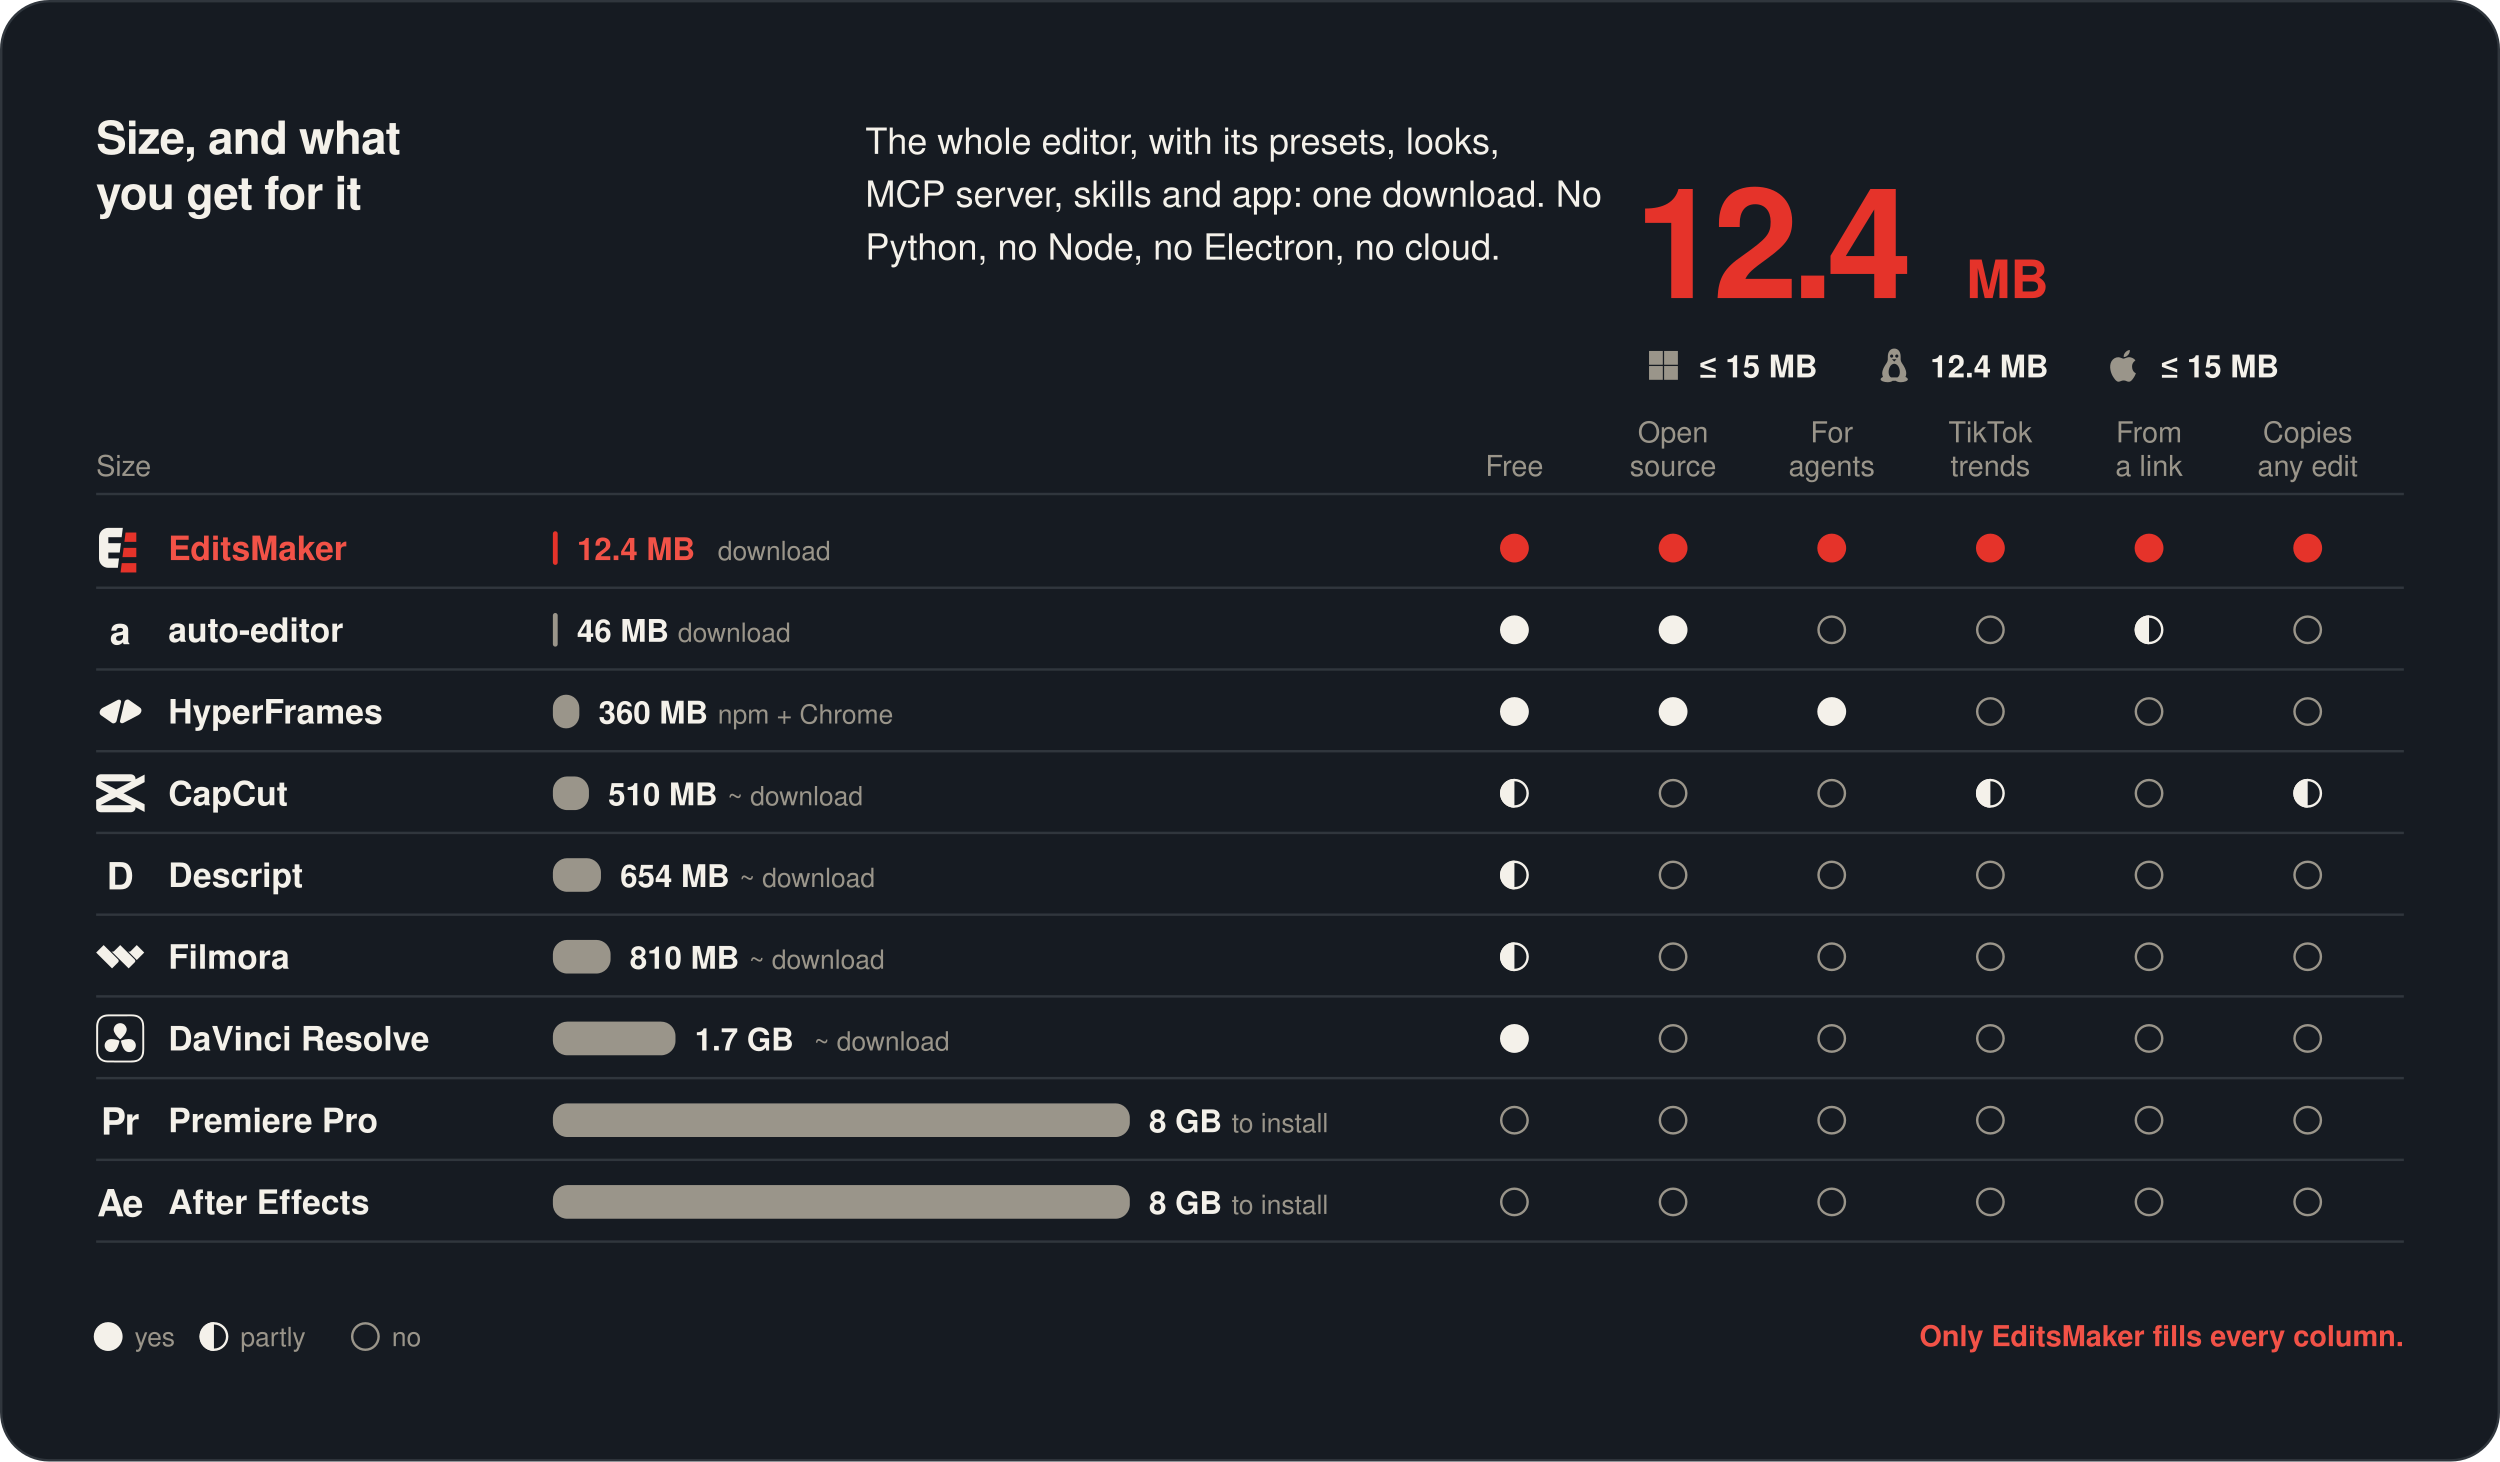
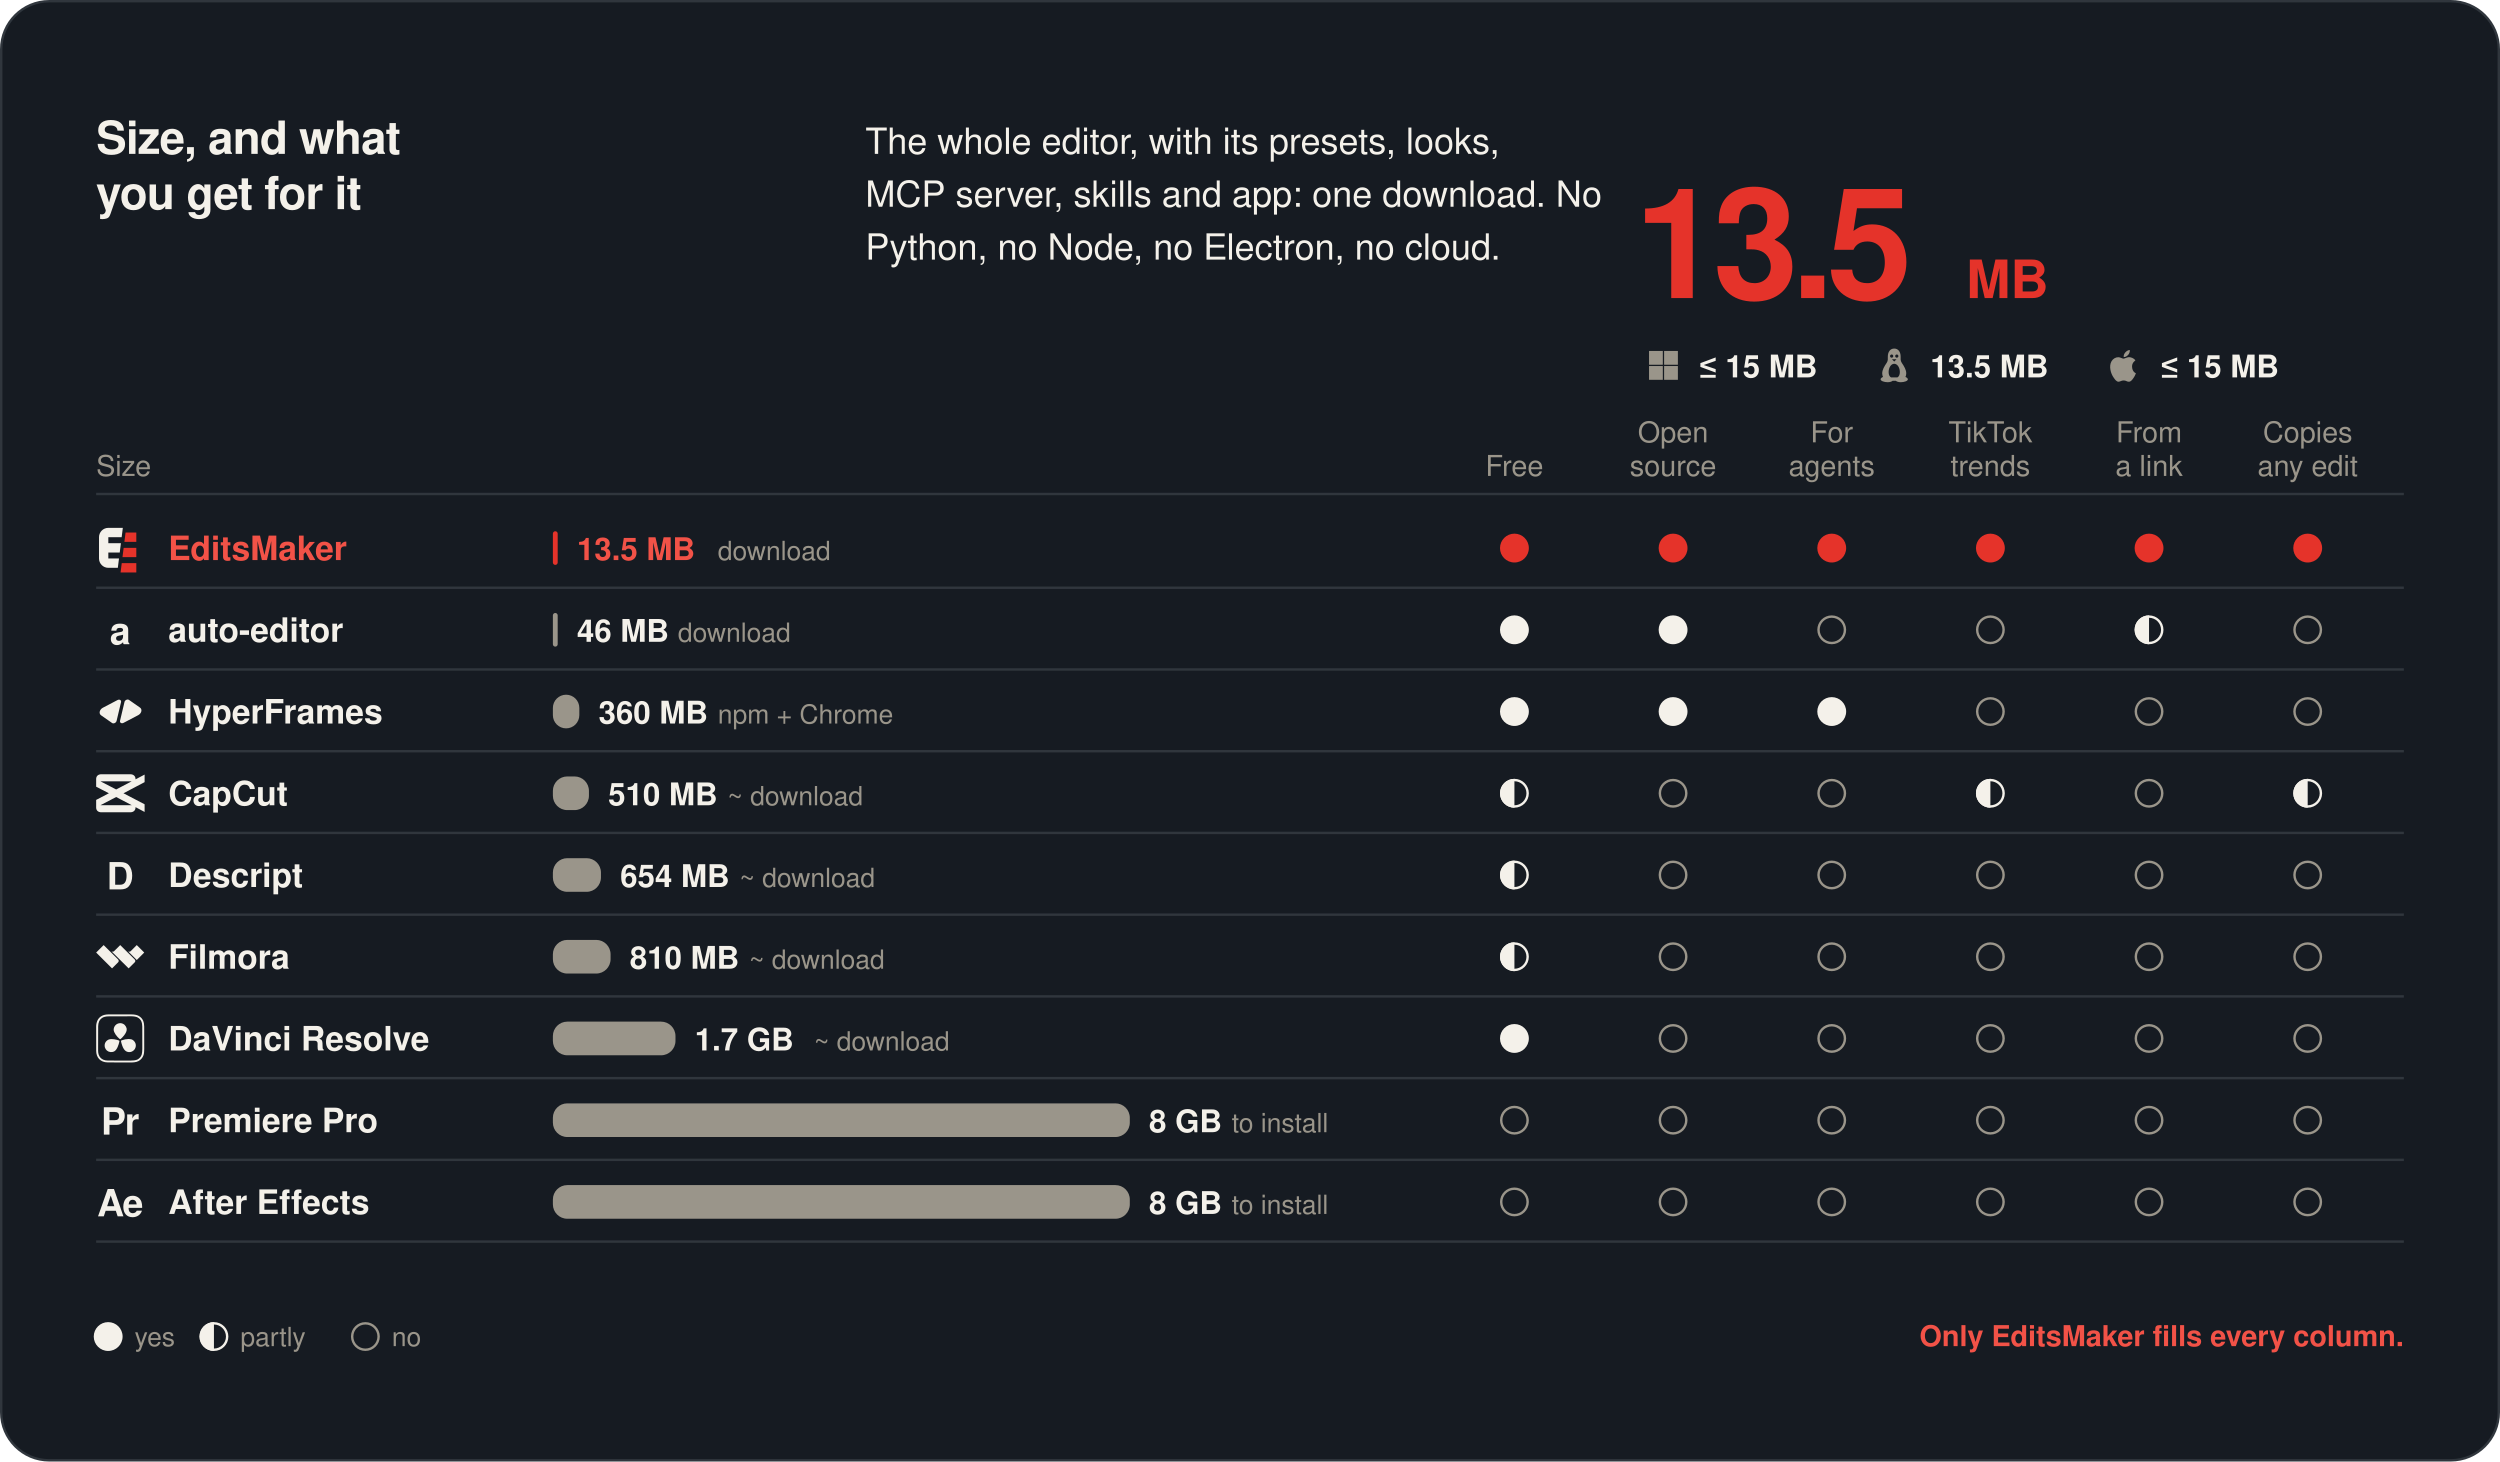
- <svg xmlns="http://www.w3.org/2000/svg" width="1040" height="608" viewBox="0 0 1040 608" role="img" aria-label="EditsMaker against other editors. Download: EditsMaker 12.4 MB with its desktop app (Linux 12.4, Windows and macOS under 15), auto-editor 46 MB, HyperFrames about 360 MB with its Chrome, CapCut about 510 MB, Descript about 654 MB, Filmora about 810 MB, DaVinci Resolve about 1.7 GB, Premiere Pro and After Effects 8 GB each to install.">
+ <svg xmlns="http://www.w3.org/2000/svg" width="1040" height="608" viewBox="0 0 1040 608" role="img" aria-label="EditsMaker against other editors. Download: EditsMaker 13.5 MB with its desktop app (Linux 13.5, Windows and macOS under 15), auto-editor 46 MB, HyperFrames about 360 MB with its Chrome, CapCut about 510 MB, Descript about 654 MB, Filmora about 810 MB, DaVinci Resolve about 1.7 GB, Premiere Pro and After Effects 8 GB each to install.">
  <rect x="0.5" y="0.5" width="1039" height="607" rx="20" fill="#161B22" stroke="#30363D" />
  <g transform="translate(40,40)">
    <text x="0" y="24" font-family="Helvetica Neue, Helvetica, Arial, Liberation Sans, sans-serif" font-weight="700" font-size="19" fill="#F4F1EA" text-anchor="start" letter-spacing="-0.3">Size, and what</text>
    <text x="0" y="47" font-family="Helvetica Neue, Helvetica, Arial, Liberation Sans, sans-serif" font-weight="700" font-size="19" fill="#F4F1EA" text-anchor="start" letter-spacing="-0.3">you get for it</text>
    <text x="320" y="24" font-family="Helvetica Neue, Helvetica, Arial, Liberation Sans, sans-serif" font-weight="300" font-size="15" fill="#F4F1EA" text-anchor="start" letter-spacing="0">The whole editor, with its presets, looks,</text>
    <text x="320" y="46" font-family="Helvetica Neue, Helvetica, Arial, Liberation Sans, sans-serif" font-weight="300" font-size="15" fill="#F4F1EA" text-anchor="start" letter-spacing="0">MCP server, skills and app: one download. No</text>
    <text x="320" y="68" font-family="Helvetica Neue, Helvetica, Arial, Liberation Sans, sans-serif" font-weight="300" font-size="15" fill="#F4F1EA" text-anchor="start" letter-spacing="0">Python, no Node, no Electron, no cloud.</text>
-     <text x="640" y="84" font-family="Helvetica Neue, Helvetica, Arial, Liberation Sans, sans-serif" font-weight="700" font-size="64" fill="#E5332A" text-anchor="start" letter-spacing="-3">12.4</text>
+     <text x="640" y="84" font-family="Helvetica Neue, Helvetica, Arial, Liberation Sans, sans-serif" font-weight="700" font-size="64" fill="#E5332A" text-anchor="start" letter-spacing="-3">13.5</text>
    <text x="778" y="84" font-family="Helvetica Neue, Helvetica, Arial, Liberation Sans, sans-serif" font-weight="700" font-size="22" fill="#E5332A" text-anchor="start" letter-spacing="0">MB</text>
    <path transform="translate(644,104) scale(0.6667)" d="M3 3h8.6v8.6H3zM12.4 3H21v8.6h-8.6zM3 12.4h8.6V21H3zM12.4 12.4H21V21h-8.6z" fill="#9A958A" fill-rule="evenodd" />
    <text x="667" y="117" font-family="Helvetica Neue, Helvetica, Arial, Liberation Sans, sans-serif" font-weight="700" font-size="13" fill="#F4F1EA" text-anchor="start" letter-spacing="0">≤ 15 MB</text>
    <path transform="translate(740,104) scale(0.6667)" d="M12 1.5c-2.6 0-4 2.2-4 5 0 1.4.2 2.5-.7 3.9C5.8 12.6 4.5 14.8 4.5 17c0 .9.2 1.6.5 2.2-.9.4-1.5.9-1.5 1.5 0 1 2.2 1.8 4.4 1.8 1.4 0 2.6-.4 3.1-.9h2c.5.5 1.7.9 3.1.9 2.2 0 4.4-.8 4.4-1.8 0-.6-.6-1.1-1.5-1.5.3-.6.5-1.3.5-2.2 0-2.2-1.3-4.4-2.8-6.6-.9-1.4-.7-2.5-.7-3.9 0-2.8-1.4-5-4-5zM10.4 5.2a1 1 0 1 0 0 2 1 1 0 0 0 0-2zm3.2 0a1 1 0 1 0 0 2 1 1 0 0 0 0-2zM12 11c-2 0-3.5 2.4-3.5 5.2 0 1.7.6 2.8 1.5 3.3h4c.9-.5 1.5-1.6 1.5-3.3 0-2.8-1.5-5.2-3.5-5.2z M10.6 8.2h2.8L12 9.6z" fill="#9A958A" fill-rule="evenodd" />
-     <text x="763" y="117" font-family="Helvetica Neue, Helvetica, Arial, Liberation Sans, sans-serif" font-weight="700" font-size="13" fill="#F4F1EA" text-anchor="start" letter-spacing="0">12.4 MB</text>
+     <text x="763" y="117" font-family="Helvetica Neue, Helvetica, Arial, Liberation Sans, sans-serif" font-weight="700" font-size="13" fill="#F4F1EA" text-anchor="start" letter-spacing="0">13.5 MB</text>
    <path transform="translate(836,104) scale(0.6667)" d="M16.4 12.6c0-2.4 2-3.6 2.1-3.7-1.2-1.7-3-1.9-3.6-2-1.5-.2-3 .9-3.8.9-.8 0-2-.9-3.3-.9-1.7 0-3.3 1-4.2 2.5-1.8 3.1-.5 7.7 1.3 10.2.8 1.2 1.8 2.6 3.1 2.6 1.2-.1 1.7-.8 3.2-.8s1.9.8 3.2.8c1.3 0 2.2-1.3 3-2.5 1-1.4 1.3-2.7 1.4-2.8-.1 0-2.4-.9-2.4-4.3zM14 5.4c.7-.8 1.1-1.9 1-3-1 0-2.1.7-2.8 1.5-.6.7-1.2 1.8-1 2.9 1.1.1 2.1-.6 2.8-1.4z" fill="#9A958A" fill-rule="evenodd" />
    <text x="859" y="117" font-family="Helvetica Neue, Helvetica, Arial, Liberation Sans, sans-serif" font-weight="700" font-size="13" fill="#F4F1EA" text-anchor="start" letter-spacing="0">≤ 15 MB</text>
    <text x="0" y="158" font-family="Helvetica Neue, Helvetica, Arial, Liberation Sans, sans-serif" font-weight="400" font-size="12" fill="#9A958A" text-anchor="start" letter-spacing="0">Size</text>
    <line x1="0" y1="165.5" x2="960" y2="165.5" stroke="#30363D" stroke-width="1" />
    <text x="590" y="158" font-family="Helvetica Neue, Helvetica, Arial, Liberation Sans, sans-serif" font-weight="400" font-size="12" fill="#9A958A" text-anchor="middle" letter-spacing="0">Free</text>
    <text x="656" y="158" font-family="Helvetica Neue, Helvetica, Arial, Liberation Sans, sans-serif" font-weight="400" font-size="12" fill="#9A958A" text-anchor="middle" letter-spacing="0">source</text>
    <text x="656" y="144" font-family="Helvetica Neue, Helvetica, Arial, Liberation Sans, sans-serif" font-weight="400" font-size="12" fill="#9A958A" text-anchor="middle" letter-spacing="0">Open</text>
    <text x="722" y="158" font-family="Helvetica Neue, Helvetica, Arial, Liberation Sans, sans-serif" font-weight="400" font-size="12" fill="#9A958A" text-anchor="middle" letter-spacing="0">agents</text>
    <text x="722" y="144" font-family="Helvetica Neue, Helvetica, Arial, Liberation Sans, sans-serif" font-weight="400" font-size="12" fill="#9A958A" text-anchor="middle" letter-spacing="0">For</text>
    <text x="788" y="158" font-family="Helvetica Neue, Helvetica, Arial, Liberation Sans, sans-serif" font-weight="400" font-size="12" fill="#9A958A" text-anchor="middle" letter-spacing="0">trends</text>
    <text x="788" y="144" font-family="Helvetica Neue, Helvetica, Arial, Liberation Sans, sans-serif" font-weight="400" font-size="12" fill="#9A958A" text-anchor="middle" letter-spacing="0">TikTok</text>
    <text x="854" y="158" font-family="Helvetica Neue, Helvetica, Arial, Liberation Sans, sans-serif" font-weight="400" font-size="12" fill="#9A958A" text-anchor="middle" letter-spacing="0">a link</text>
    <text x="854" y="144" font-family="Helvetica Neue, Helvetica, Arial, Liberation Sans, sans-serif" font-weight="400" font-size="12" fill="#9A958A" text-anchor="middle" letter-spacing="0">From</text>
    <text x="920" y="158" font-family="Helvetica Neue, Helvetica, Arial, Liberation Sans, sans-serif" font-weight="400" font-size="12" fill="#9A958A" text-anchor="middle" letter-spacing="0">any edit</text>
    <text x="920" y="144" font-family="Helvetica Neue, Helvetica, Arial, Liberation Sans, sans-serif" font-weight="400" font-size="12" fill="#9A958A" text-anchor="middle" letter-spacing="0">Copies</text>
    <g transform="translate(-3.8,174.6) scale(0.2770833)">
      <defs>
        <clipPath id="lm0178">
          <polygon points="0,0 56,0 44,96 0,96" />
        </clipPath>
        <clipPath id="rm0178">
          <polygon points="61,0 96,0 96,96 49,96" />
        </clipPath>
      </defs>
      <g clip-path="url(#lm0178)">
        <path d="M32,18 H74 V32 H32 V41 H74 V55 H32 V64 H74 V78 H32 A14,14 0 0 1 18,64 V32 A14,14 0 0 1 32,18 Z" fill="#F4F1EA" />
      </g>
      <g clip-path="url(#rm0178)">
        <path d="M32,18 H74 V32 H32 V41 H74 V55 H32 V64 H74 V78 H32 A14,14 0 0 1 18,64 V32 A14,14 0 0 1 32,18 Z" fill="#E5332A" transform="translate(0,7)" />
      </g>
    </g>
    <text x="30" y="193" font-family="Helvetica Neue, Helvetica, Arial, Liberation Sans, sans-serif" font-weight="700" font-size="14" fill="#F25247" text-anchor="start" letter-spacing="0">EditsMaker</text>
    <rect x="190" y="181" width="2" height="14" rx="1" fill="#E5332A" />
-     <text x="200" y="193" font-family="Helvetica Neue, Helvetica, Arial, Liberation Sans, sans-serif" font-weight="700" font-size="13" fill="#F25247" text-anchor="start" letter-spacing="0">12.4 MB</text>
+     <text x="200" y="193" font-family="Helvetica Neue, Helvetica, Arial, Liberation Sans, sans-serif" font-weight="700" font-size="13" fill="#F25247" text-anchor="start" letter-spacing="0">13.5 MB</text>
    <text x="258.6" y="193" font-family="Helvetica Neue, Helvetica, Arial, Liberation Sans, sans-serif" font-weight="400" font-size="11" fill="#9A958A" text-anchor="start" letter-spacing="0">download</text>
    <circle cx="590" cy="188" r="6" fill="#E5332A" />
    <circle cx="656" cy="188" r="6" fill="#E5332A" />
    <circle cx="722" cy="188" r="6" fill="#E5332A" />
    <circle cx="788" cy="188" r="6" fill="#E5332A" />
    <circle cx="854" cy="188" r="6" fill="#E5332A" />
    <circle cx="920" cy="188" r="6" fill="#E5332A" />
    <line x1="0" y1="204.5" x2="960" y2="204.5" stroke="#30363D" stroke-width="1" />
    <text x="10.0" y="228.0" font-family="Helvetica Neue, Helvetica, Arial, Liberation Sans, sans-serif" font-weight="700" font-size="15.6" fill="#F4F1EA" text-anchor="middle" letter-spacing="-0.5">a</text>
    <text x="30" y="227" font-family="Helvetica Neue, Helvetica, Arial, Liberation Sans, sans-serif" font-weight="700" font-size="14" fill="#F4F1EA" text-anchor="start" letter-spacing="0">auto-editor</text>
    <rect x="190" y="215" width="2" height="14" rx="1" fill="#9A958A" />
    <text x="200" y="227" font-family="Helvetica Neue, Helvetica, Arial, Liberation Sans, sans-serif" font-weight="700" font-size="13" fill="#F4F1EA" text-anchor="start" letter-spacing="0">46 MB</text>
    <text x="242.0" y="227" font-family="Helvetica Neue, Helvetica, Arial, Liberation Sans, sans-serif" font-weight="400" font-size="11" fill="#9A958A" text-anchor="start" letter-spacing="0">download</text>
    <circle cx="590" cy="222" r="6" fill="#F4F1EA" />
    <circle cx="656" cy="222" r="6" fill="#F4F1EA" />
    <circle cx="722" cy="222" r="5.5" fill="none" stroke="#9A958A" />
    <circle cx="788" cy="222" r="5.5" fill="none" stroke="#9A958A" />
    <circle cx="854" cy="222" r="5.5" fill="none" stroke="#F4F1EA" />
    <path d="M854,216 A6,6 0 0 0 854,228 Z" fill="#F4F1EA" />
    <circle cx="920" cy="222" r="5.5" fill="none" stroke="#9A958A" />
    <line x1="0" y1="238.5" x2="960" y2="238.5" stroke="#30363D" stroke-width="1" />
    <path transform="translate(0,246) scale(0.2)" d="M10.185 57.802L33.114 73.831C36.22 75.998 41.517 73.543 42.482 69.498L51.761 30.427C52.725 26.382 48.58 23.928 44.46 26.094L13.917 42.123C6.967 45.768 4.976 54.158 10.185 57.802Z M87.513 57.514L56.97 73.543C52.837 75.71 48.705 73.255 49.669 69.21L58.948 30.139C59.913 26.094 65.21 23.64 68.315 25.806L91.245 41.835C96.467 45.48 94.463 53.87 87.513 57.514Z" fill="#F4F1EA" fill-rule="evenodd" />
    <text x="30" y="261" font-family="Helvetica Neue, Helvetica, Arial, Liberation Sans, sans-serif" font-weight="700" font-size="14" fill="#F4F1EA" text-anchor="start" letter-spacing="0">HyperFrames</text>
    <rect x="190" y="249" width="11" height="14" rx="5.5" fill="#9A958A" />
    <text x="209" y="261" font-family="Helvetica Neue, Helvetica, Arial, Liberation Sans, sans-serif" font-weight="700" font-size="13" fill="#F4F1EA" text-anchor="start" letter-spacing="0">360 MB</text>
    <text x="258.6" y="261" font-family="Helvetica Neue, Helvetica, Arial, Liberation Sans, sans-serif" font-weight="400" font-size="11" fill="#9A958A" text-anchor="start" letter-spacing="0">npm + Chrome</text>
    <circle cx="590" cy="256" r="6" fill="#F4F1EA" />
    <circle cx="656" cy="256" r="6" fill="#F4F1EA" />
    <circle cx="722" cy="256" r="6" fill="#F4F1EA" />
    <circle cx="788" cy="256" r="5.5" fill="none" stroke="#9A958A" />
    <circle cx="854" cy="256" r="5.5" fill="none" stroke="#9A958A" />
    <circle cx="920" cy="256" r="5.5" fill="none" stroke="#9A958A" />
    <line x1="0" y1="272.5" x2="960" y2="272.5" stroke="#30363D" stroke-width="1" />
    <path transform="translate(0,280) scale(0.8333)" d="M24.189 6.442V2.671l-4.535 2.383V4.91c.002-1.505-1.078-2.411-2.638-2.411H2.64C.993 2.5 0 3.407 0 4.91V8.72L6.354 12 0 15.316v3.8C0 20.595 1 21.5 2.64 21.5h14.373c1.56 0 2.639-.907 2.639-2.382v-.197l4.536 2.409v-3.828L13.64 12 24.19 6.443zM9.982 13.873l7.797 4.083H2.157l7.825-4.083zm7.741-7.828l-7.742 4.057-7.825-4.057h15.567z" fill="#F4F1EA" fill-rule="evenodd" />
    <text x="30" y="295" font-family="Helvetica Neue, Helvetica, Arial, Liberation Sans, sans-serif" font-weight="700" font-size="14" fill="#F4F1EA" text-anchor="start" letter-spacing="0">CapCut</text>
    <rect x="190" y="283" width="15" height="14" rx="6" fill="#9A958A" />
    <text x="213" y="295" font-family="Helvetica Neue, Helvetica, Arial, Liberation Sans, sans-serif" font-weight="700" font-size="13" fill="#F4F1EA" text-anchor="start" letter-spacing="0">510 MB</text>
    <text x="262.6" y="295" font-family="Helvetica Neue, Helvetica, Arial, Liberation Sans, sans-serif" font-weight="400" font-size="11" fill="#9A958A" text-anchor="start" letter-spacing="0">~ download</text>
    <circle cx="590" cy="290" r="5.5" fill="none" stroke="#F4F1EA" />
    <path d="M590,284 A6,6 0 0 0 590,296 Z" fill="#F4F1EA" />
    <circle cx="656" cy="290" r="5.5" fill="none" stroke="#9A958A" />
    <circle cx="722" cy="290" r="5.5" fill="none" stroke="#9A958A" />
    <circle cx="788" cy="290" r="5.5" fill="none" stroke="#F4F1EA" />
    <path d="M788,284 A6,6 0 0 0 788,296 Z" fill="#F4F1EA" />
    <circle cx="854" cy="290" r="5.5" fill="none" stroke="#9A958A" />
    <circle cx="920" cy="290" r="5.5" fill="none" stroke="#F4F1EA" />
    <path d="M920,284 A6,6 0 0 0 920,296 Z" fill="#F4F1EA" />
    <line x1="0" y1="306.5" x2="960" y2="306.5" stroke="#30363D" stroke-width="1" />
    <text x="10.0" y="330.0" font-family="Helvetica Neue, Helvetica, Arial, Liberation Sans, sans-serif" font-weight="700" font-size="15.6" fill="#F4F1EA" text-anchor="middle" letter-spacing="-0.5">D</text>
    <text x="30" y="329" font-family="Helvetica Neue, Helvetica, Arial, Liberation Sans, sans-serif" font-weight="700" font-size="14" fill="#F4F1EA" text-anchor="start" letter-spacing="0">Descript</text>
    <rect x="190" y="317" width="20" height="14" rx="6" fill="#9A958A" />
    <text x="218" y="329" font-family="Helvetica Neue, Helvetica, Arial, Liberation Sans, sans-serif" font-weight="700" font-size="13" fill="#F4F1EA" text-anchor="start" letter-spacing="0">654 MB</text>
    <text x="267.6" y="329" font-family="Helvetica Neue, Helvetica, Arial, Liberation Sans, sans-serif" font-weight="400" font-size="11" fill="#9A958A" text-anchor="start" letter-spacing="0">~ download</text>
    <circle cx="590" cy="324" r="5.5" fill="none" stroke="#F4F1EA" />
    <path d="M590,318 A6,6 0 0 0 590,330 Z" fill="#F4F1EA" />
    <circle cx="656" cy="324" r="5.5" fill="none" stroke="#9A958A" />
    <circle cx="722" cy="324" r="5.5" fill="none" stroke="#9A958A" />
    <circle cx="788" cy="324" r="5.5" fill="none" stroke="#9A958A" />
    <circle cx="854" cy="324" r="5.5" fill="none" stroke="#9A958A" />
    <circle cx="920" cy="324" r="5.5" fill="none" stroke="#9A958A" />
    <line x1="0" y1="340.5" x2="960" y2="340.5" stroke="#30363D" stroke-width="1" />
    <path transform="translate(0,348) scale(0.8333)" d="M16.216 17.814 7.704 9.368l.02-.02c.391.239.91.19 1.249-.147l3.041-3.016 7.241 7.184c.397.394.402 1.029.005 1.426l-3.044 3.019Zm-5.253-3.017-3.03 3.017L0 9.915l3.746-3.73 7.217 7.187a1.005 1.005 0 0 1 0 1.425ZM24 9.913l-3.725 3.727L16 9.367l.02-.021c.388.239.903.19 1.239-.146l3.014-3.015L24 9.913Z" fill="#F4F1EA" fill-rule="evenodd" />
    <text x="30" y="363" font-family="Helvetica Neue, Helvetica, Arial, Liberation Sans, sans-serif" font-weight="700" font-size="14" fill="#F4F1EA" text-anchor="start" letter-spacing="0">Filmora</text>
    <rect x="190" y="351" width="24" height="14" rx="6" fill="#9A958A" />
    <text x="222" y="363" font-family="Helvetica Neue, Helvetica, Arial, Liberation Sans, sans-serif" font-weight="700" font-size="13" fill="#F4F1EA" text-anchor="start" letter-spacing="0">810 MB</text>
    <text x="271.6" y="363" font-family="Helvetica Neue, Helvetica, Arial, Liberation Sans, sans-serif" font-weight="400" font-size="11" fill="#9A958A" text-anchor="start" letter-spacing="0">~ download</text>
    <circle cx="590" cy="358" r="5.5" fill="none" stroke="#F4F1EA" />
    <path d="M590,352 A6,6 0 0 0 590,364 Z" fill="#F4F1EA" />
    <circle cx="656" cy="358" r="5.5" fill="none" stroke="#9A958A" />
    <circle cx="722" cy="358" r="5.5" fill="none" stroke="#9A958A" />
    <circle cx="788" cy="358" r="5.5" fill="none" stroke="#9A958A" />
    <circle cx="854" cy="358" r="5.5" fill="none" stroke="#9A958A" />
    <circle cx="920" cy="358" r="5.5" fill="none" stroke="#9A958A" />
    <line x1="0" y1="374.5" x2="960" y2="374.5" stroke="#30363D" stroke-width="1" />
    <path transform="translate(0,382) scale(0.8333)" d="M17.621 0 5.977.004c-1.37 0-2.756.345-3.762 1.11a4.925 4.925 0 0 0-1.61 2.003C.233 3.93 0 5.02 0 5.951l.012 12.2c.002 1.604.479 3.057 1.461 4.112.984 1.056 2.462 1.683 4.331 1.691L16.856 24c1.26.005 3.095-.036 4.303-.714 1.075-.605 2.025-1.556 2.497-2.984.278-.84.345-2.084.344-3.147l-.021-11.13c-.002-.888-.15-2.023-.547-2.934-.425-.976-1.181-1.815-2.322-2.425C20.353.26 19.123 0 17.622 0zm0 .93c1.378 0 2.538.295 3.04.565.977.523 1.544 1.166 1.889 1.96.315.721.47 1.793.473 2.572l.018 11.13c.002 1.013-.097 2.257-.298 2.86-.396 1.202-1.146 1.946-2.063 2.462-.814.457-2.612.593-3.82.588l-11.05-.044c-1.657-.007-2.832-.534-3.626-1.386-.792-.851-1.212-2.06-1.212-3.485L.999 5.95c0-.829.196-1.827.474-2.437.345-.757.75-1.207 1.365-1.674C3.585 1.27 4.868.97 6.08.97zm-5.66 3.423c-1.976.089-3.204 1.658-3.214 3.29.019 1.443 1.635 3.481 2.884 4.53.12.099.154.109.33.18.062.025.198-.047.327-.135.36-.245.993-.947 1.648-1.738a7.67 7.67 0 0 0 1.031-1.683c.409-.89.261-1.599.235-1.888a3.983 3.983 0 0 0-.99-1.692 3.36 3.36 0 0 0-2.251-.864zm4.172 7.922a10.185 10.185 0 0 0-3.244.61c-.15.058-.26.1-.374.17-.057.036-.11.135-.105.292.017.433.29 1.278.624 2.27.384 1.135 1.066 2.27 1.844 2.74a3.23 3.23 0 0 0 2.53.342c.832-.243 1.595-.868 1.962-1.546.986-1.818.19-3.548-1.121-4.417-.447-.296-1.133-.445-1.89-.46-.074 0-.15-.002-.226-.001zm-8.432.038a6.201 6.201 0 0 0-.752.047c-.596.078-.932.273-1.29.51a3.177 3.177 0 0 0-1.365 1.979c-.075.552-.086 1.053.033 1.507.433 1.389 1.326 2.222 2.847 2.452.636.028 1.37-.063 1.99-.45 1.269-.782 2.08-3.17 2.412-4.742.053-.176.035-.357-.013-.42-.005-.067-.044-.113-.19-.183-.398-.192-1.32-.417-2.375-.6a7.68 7.68 0 0 0-1.297-.1z" fill="#F4F1EA" fill-rule="evenodd" />
    <text x="30" y="397" font-family="Helvetica Neue, Helvetica, Arial, Liberation Sans, sans-serif" font-weight="700" font-size="14" fill="#F4F1EA" text-anchor="start" letter-spacing="0">DaVinci Resolve</text>
    <rect x="190" y="385" width="51" height="14" rx="6" fill="#9A958A" />
    <text x="249" y="397" font-family="Helvetica Neue, Helvetica, Arial, Liberation Sans, sans-serif" font-weight="700" font-size="13" fill="#F4F1EA" text-anchor="start" letter-spacing="0">1.7 GB</text>
    <text x="298.6" y="397" font-family="Helvetica Neue, Helvetica, Arial, Liberation Sans, sans-serif" font-weight="400" font-size="11" fill="#9A958A" text-anchor="start" letter-spacing="0">~ download</text>
    <circle cx="590" cy="392" r="6" fill="#F4F1EA" />
    <circle cx="656" cy="392" r="5.5" fill="none" stroke="#9A958A" />
    <circle cx="722" cy="392" r="5.5" fill="none" stroke="#9A958A" />
    <circle cx="788" cy="392" r="5.5" fill="none" stroke="#9A958A" />
    <circle cx="854" cy="392" r="5.5" fill="none" stroke="#9A958A" />
    <circle cx="920" cy="392" r="5.5" fill="none" stroke="#9A958A" />
    <line x1="0" y1="408.5" x2="960" y2="408.5" stroke="#30363D" stroke-width="1" />
    <text x="10.0" y="432.0" font-family="Helvetica Neue, Helvetica, Arial, Liberation Sans, sans-serif" font-weight="700" font-size="15.6" fill="#F4F1EA" text-anchor="middle" letter-spacing="-0.5">Pr</text>
    <text x="30" y="431" font-family="Helvetica Neue, Helvetica, Arial, Liberation Sans, sans-serif" font-weight="700" font-size="14" fill="#F4F1EA" text-anchor="start" letter-spacing="0">Premiere Pro</text>
    <rect x="190" y="419" width="240" height="14" rx="6" fill="#9A958A" />
    <text x="438" y="431" font-family="Helvetica Neue, Helvetica, Arial, Liberation Sans, sans-serif" font-weight="700" font-size="13" fill="#F4F1EA" text-anchor="start" letter-spacing="0">8 GB</text>
    <text x="472.4" y="431" font-family="Helvetica Neue, Helvetica, Arial, Liberation Sans, sans-serif" font-weight="400" font-size="11" fill="#9A958A" text-anchor="start" letter-spacing="0">to install</text>
    <circle cx="590" cy="426" r="5.5" fill="none" stroke="#9A958A" />
    <circle cx="656" cy="426" r="5.5" fill="none" stroke="#9A958A" />
    <circle cx="722" cy="426" r="5.5" fill="none" stroke="#9A958A" />
    <circle cx="788" cy="426" r="5.5" fill="none" stroke="#9A958A" />
    <circle cx="854" cy="426" r="5.5" fill="none" stroke="#9A958A" />
    <circle cx="920" cy="426" r="5.5" fill="none" stroke="#9A958A" />
    <line x1="0" y1="442.5" x2="960" y2="442.5" stroke="#30363D" stroke-width="1" />
    <text x="10.0" y="466.0" font-family="Helvetica Neue, Helvetica, Arial, Liberation Sans, sans-serif" font-weight="700" font-size="15.6" fill="#F4F1EA" text-anchor="middle" letter-spacing="-0.5">Ae</text>
    <text x="30" y="465" font-family="Helvetica Neue, Helvetica, Arial, Liberation Sans, sans-serif" font-weight="700" font-size="14" fill="#F4F1EA" text-anchor="start" letter-spacing="0">After Effects</text>
    <rect x="190" y="453" width="240" height="14" rx="6" fill="#9A958A" />
    <text x="438" y="465" font-family="Helvetica Neue, Helvetica, Arial, Liberation Sans, sans-serif" font-weight="700" font-size="13" fill="#F4F1EA" text-anchor="start" letter-spacing="0">8 GB</text>
    <text x="472.4" y="465" font-family="Helvetica Neue, Helvetica, Arial, Liberation Sans, sans-serif" font-weight="400" font-size="11" fill="#9A958A" text-anchor="start" letter-spacing="0">to install</text>
    <circle cx="590" cy="460" r="5.5" fill="none" stroke="#9A958A" />
    <circle cx="656" cy="460" r="5.5" fill="none" stroke="#9A958A" />
    <circle cx="722" cy="460" r="5.5" fill="none" stroke="#9A958A" />
    <circle cx="788" cy="460" r="5.5" fill="none" stroke="#9A958A" />
    <circle cx="854" cy="460" r="5.5" fill="none" stroke="#9A958A" />
    <circle cx="920" cy="460" r="5.5" fill="none" stroke="#9A958A" />
    <line x1="0" y1="476.5" x2="960" y2="476.5" stroke="#30363D" stroke-width="1" />
    <circle cx="5" cy="516" r="6" fill="#F4F1EA" />
    <text x="16" y="520" font-family="Helvetica Neue, Helvetica, Arial, Liberation Sans, sans-serif" font-weight="400" font-size="11" fill="#9A958A" text-anchor="start" letter-spacing="0">yes</text>
    <circle cx="49" cy="516" r="5.5" fill="none" stroke="#F4F1EA" />
    <path d="M49,510 A6,6 0 0 0 49,522 Z" fill="#F4F1EA" />
    <text x="60" y="520" font-family="Helvetica Neue, Helvetica, Arial, Liberation Sans, sans-serif" font-weight="400" font-size="11" fill="#9A958A" text-anchor="start" letter-spacing="0">partly</text>
    <circle cx="112" cy="516" r="5.5" fill="none" stroke="#9A958A" />
    <text x="123" y="520" font-family="Helvetica Neue, Helvetica, Arial, Liberation Sans, sans-serif" font-weight="400" font-size="11" fill="#9A958A" text-anchor="start" letter-spacing="0">no</text>
    <text x="960" y="520" font-family="Helvetica Neue, Helvetica, Arial, Liberation Sans, sans-serif" font-weight="700" font-size="12" fill="#F25247" text-anchor="end" letter-spacing="0">Only EditsMaker fills every column.</text>
  </g>
</svg>
